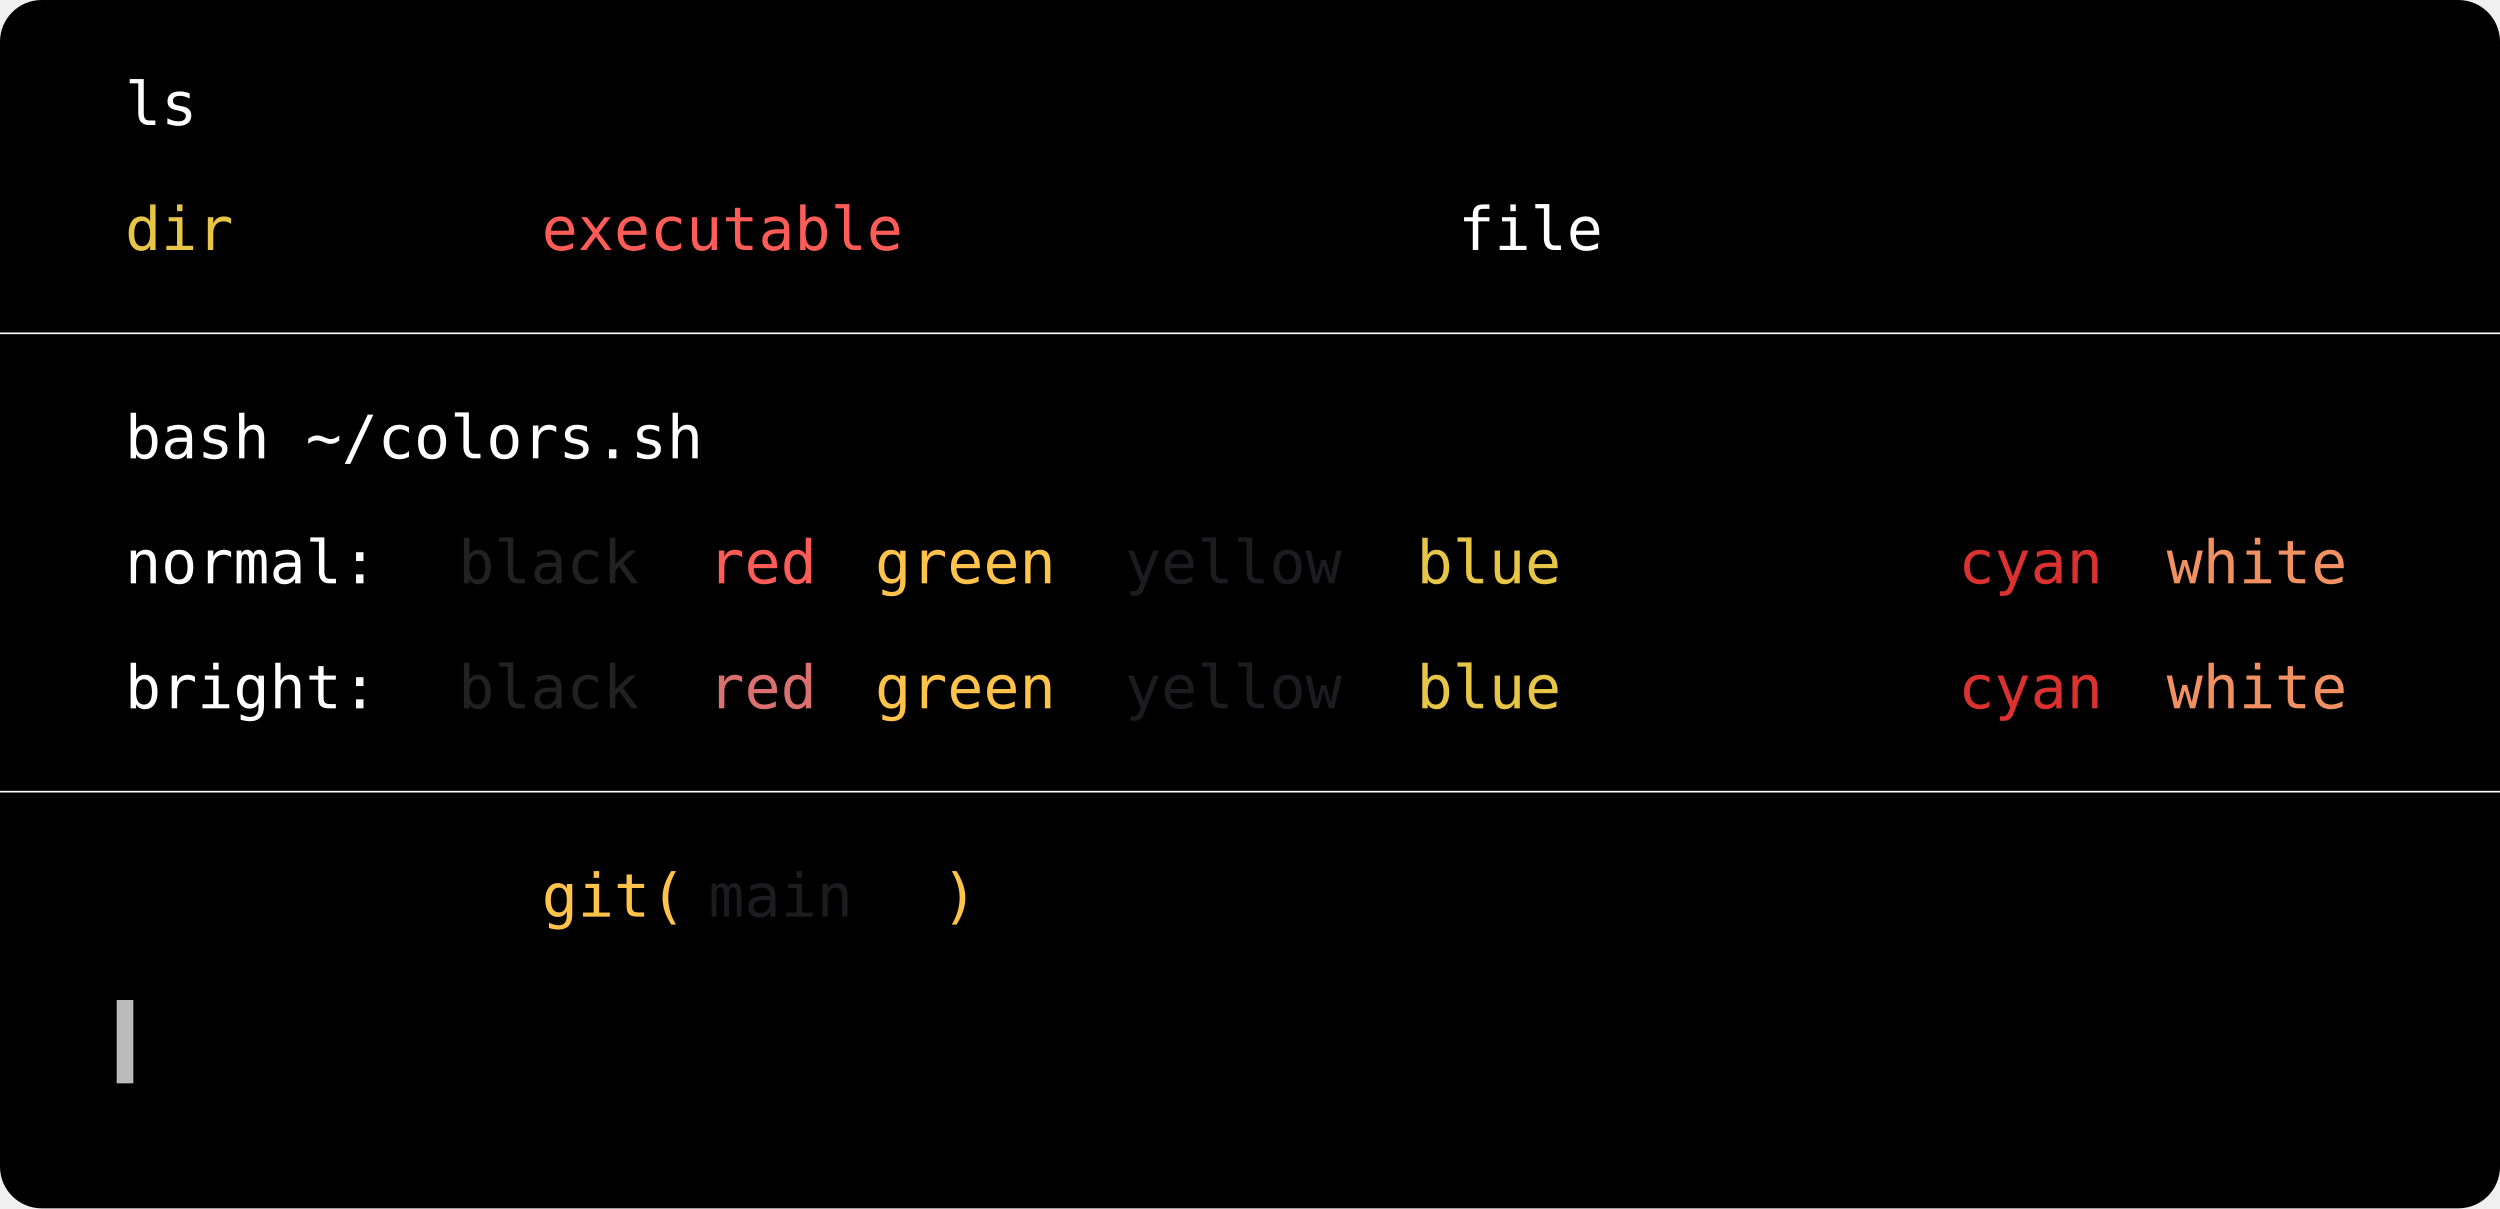
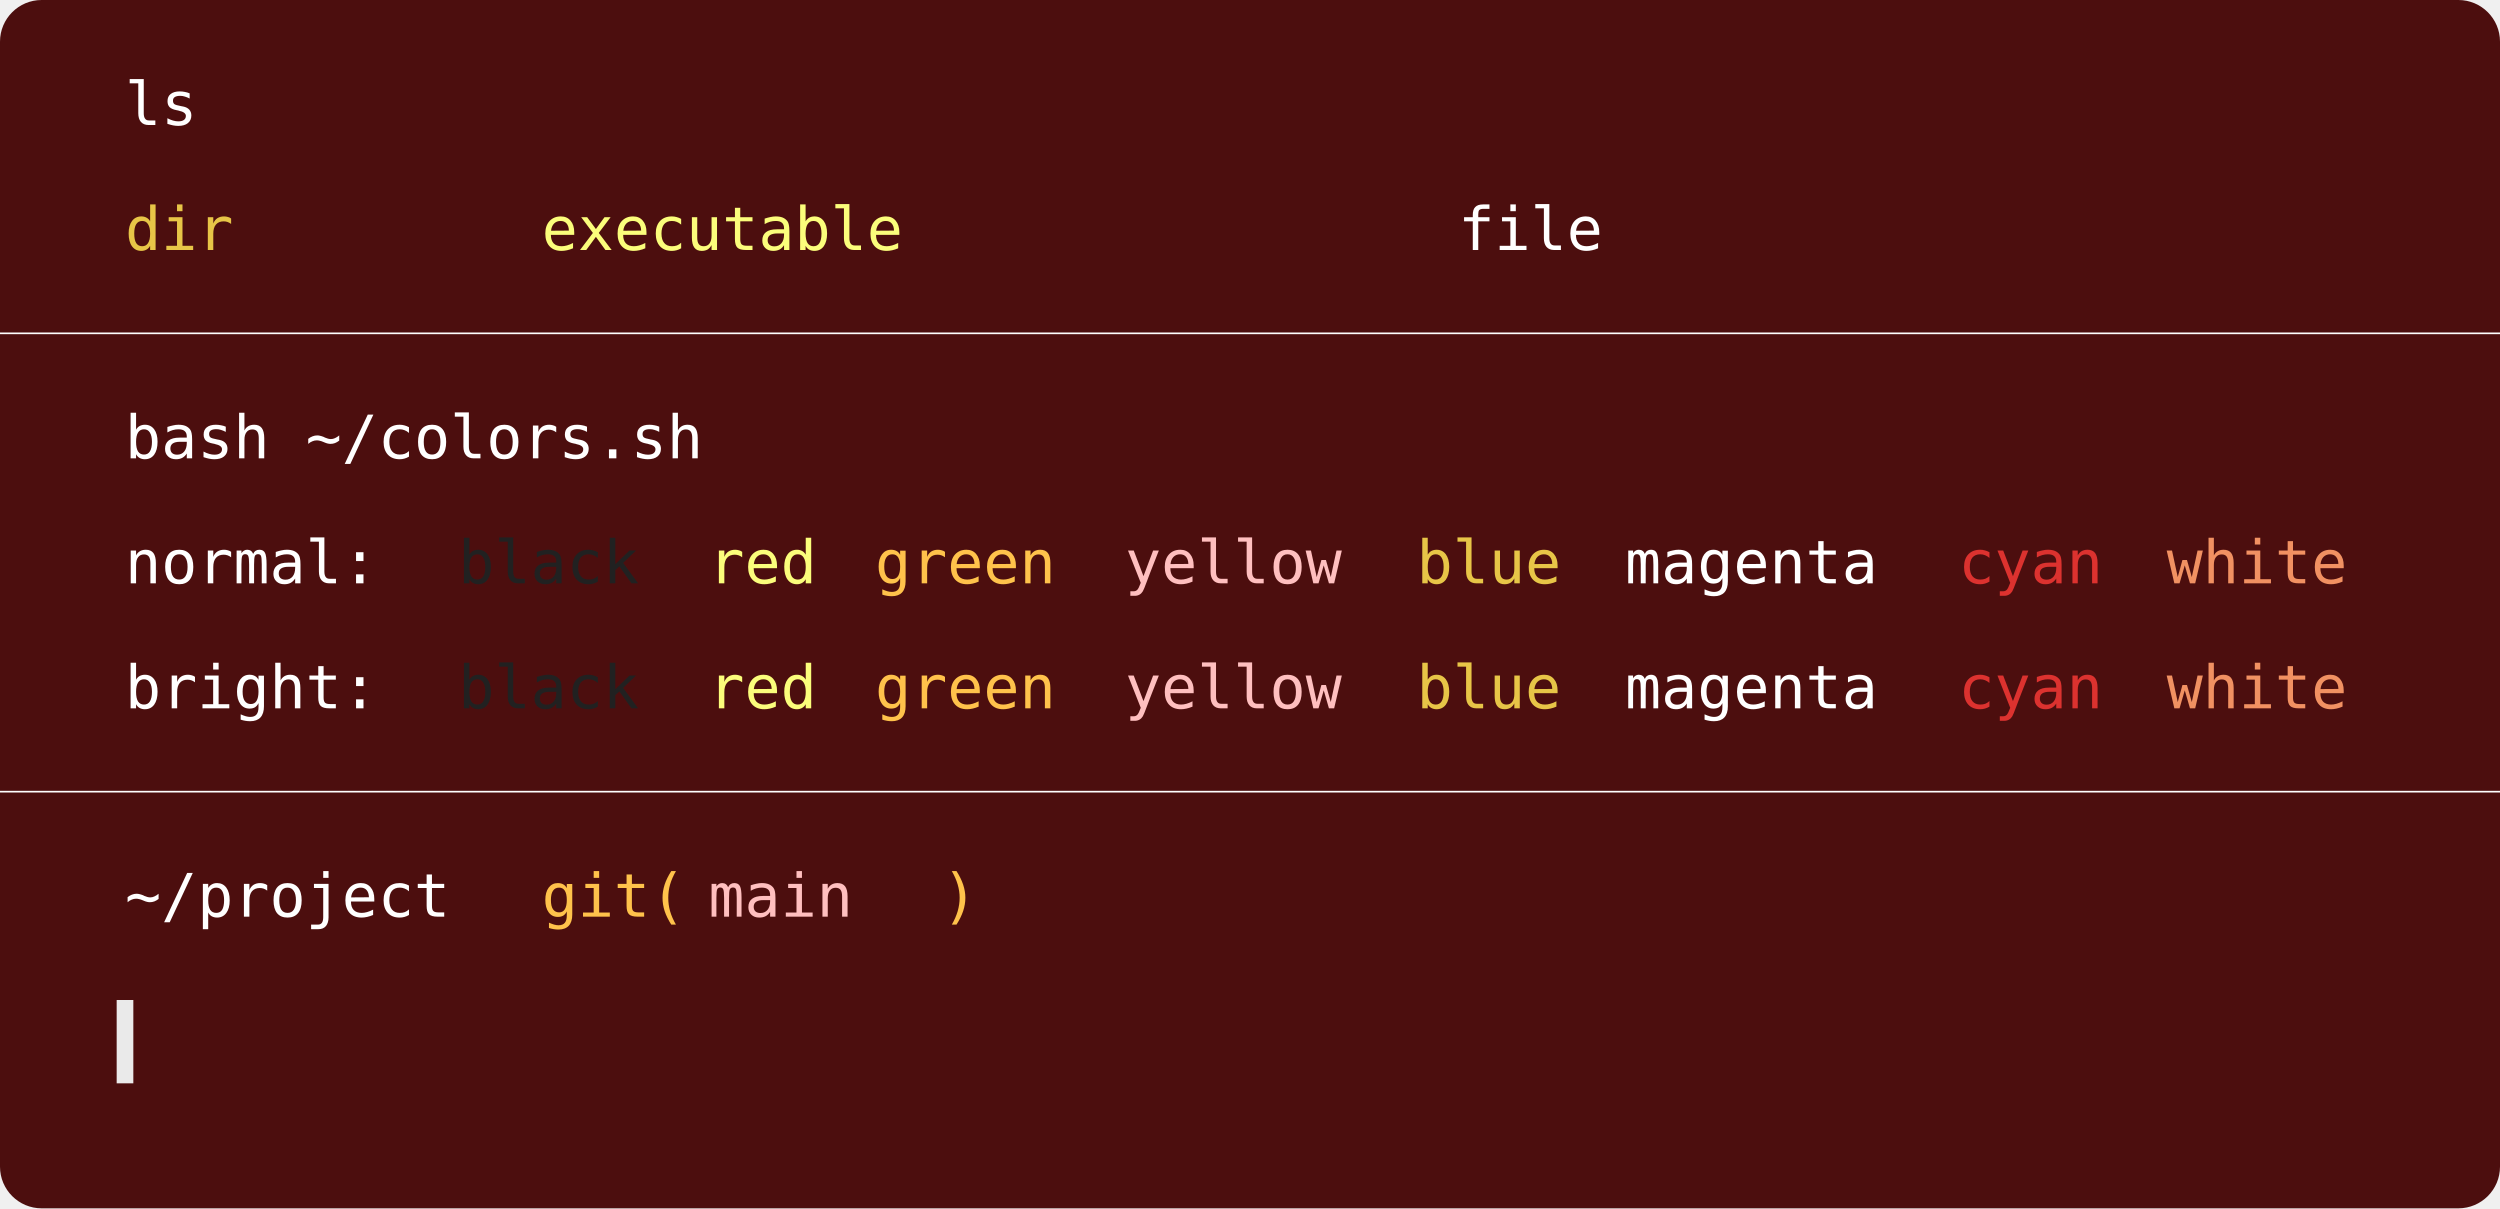
<svg xmlns="http://www.w3.org/2000/svg" viewBox="0 0 300 145">
-   <rect width="300" height="145" fill="#000000" class="Dynamic" rx="5" />
+   <rect width="300" height="145" fill="#4C0E0E" class="Dynamic" rx="5" />
  <text x="15" y="15" fill="#FFFFFF" class="Dynamic" font-family="monospace" font-size=".6em">ls</text>
  <text x="15" y="30" fill="#e7c547" class="Dynamic" font-family="monospace" font-size=".6em">
dir
</text>
-   <text x="65" y="30" fill="#ff5c57" class="Dynamic" font-family="monospace" font-size=".6em">
+   <text x="65" y="30" fill="#FBFD7B" class="Dynamic" font-family="monospace" font-size=".6em">
executable
</text>
  <text x="175" y="30" fill="#FFFFFF" class="Dynamic" font-family="monospace" font-size=".6em">
file
</text>
  <path stroke="#FFFFFF" d="M0 40h300" class="Dynamic" style="stroke-width:.2" />
  <text x="15" y="55" fill="#FFFFFF" class="Dynamic" font-family="monospace" font-size=".6em">bash ~/colors.sh</text>
  <text x="15" y="70" fill="#FFFFFF" class="Dynamic" font-family="monospace" font-size=".6em">
normal:
</text>
  <text x="55" y="70" fill="#212121" class="Dynamic" font-family="monospace" font-size=".6em">
black
</text>
-   <text x="85" y="70" fill="#ff5c57" class="Dynamic" font-family="monospace" font-size=".6em">
+   <text x="85" y="70" fill="#FBFD7B" class="Dynamic" font-family="monospace" font-size=".6em">
red
</text>
  <text x="105" y="70" fill="#ffc24b" class="Dynamic" font-family="monospace" font-size=".6em">
green
</text>
-   <text x="135" y="70" fill="#1C1C1E" class="Dynamic" font-family="monospace" font-size=".6em">
+   <text x="135" y="70" fill="#FFBFBF" class="Dynamic" font-family="monospace" font-size=".6em">
yellow
</text>
  <text x="170" y="70" fill="#e7c547" class="Dynamic" font-family="monospace" font-size=".6em">
blue
</text>
-   <text x="195" y="70" fill="#000000" class="Dynamic" font-family="monospace" font-size=".6em">
+   <text x="195" y="70" fill="#FFFFFF" class="Dynamic" font-family="monospace" font-size=".6em">
magenta
</text>
  <text x="235" y="70" fill="#dc322f" class="Dynamic" font-family="monospace" font-size=".6em">
cyan
</text>
  <text x="260" y="70" fill="#f19162" class="Dynamic" font-family="monospace" font-size=".6em">
white
</text>
  <text x="15" y="85" fill="#FFFFFF" class="Dynamic" font-family="monospace" font-size=".6em">
bright:
</text>
  <text x="55" y="85" fill="#212121" class="Dynamic" font-family="monospace" font-size=".6em">
black
</text>
-   <text x="85" y="85" fill="#db7070" class="Dynamic" font-family="monospace" font-size=".6em">
+   <text x="85" y="85" fill="#FBFD7B" class="Dynamic" font-family="monospace" font-size=".6em">
red
</text>
  <text x="105" y="85" fill="#ffc24b" class="Dynamic" font-family="monospace" font-size=".6em">
green
</text>
-   <text x="135" y="85" fill="#1C1C1E" class="Dynamic" font-family="monospace" font-size=".6em">
+   <text x="135" y="85" fill="#FFBFBF" class="Dynamic" font-family="monospace" font-size=".6em">
yellow
</text>
  <text x="170" y="85" fill="#e7c547" class="Dynamic" font-family="monospace" font-size=".6em">
blue
</text>
-   <text x="195" y="85" fill="#000000" class="Dynamic" font-family="monospace" font-size=".6em">
+   <text x="195" y="85" fill="#FFFFFF" class="Dynamic" font-family="monospace" font-size=".6em">
magenta
</text>
  <text x="235" y="85" fill="#dc322f" class="Dynamic" font-family="monospace" font-size=".6em">
cyan
</text>
  <text x="260" y="85" fill="#f19162" class="Dynamic" font-family="monospace" font-size=".6em">
white
</text>
  <path stroke="#FFFFFF" d="M0 95h300" class="Dynamic" style="stroke-width:.2" />
-   <text x="15" y="110" fill="#000000" class="Dynamic" font-family="monospace" font-size=".6em">
+   <text x="15" y="110" fill="#FFFFFF" class="Dynamic" font-family="monospace" font-size=".6em">
~/project
</text>
  <text x="65" y="110" fill="#ffc24b" class="Dynamic" font-family="monospace" font-size=".6em">
git(
    </text>
-   <text x="85" y="110" fill="#1C1C1E" class="Dynamic" font-family="monospace" font-size=".6em">
+   <text x="85" y="110" fill="#FFBFBF" class="Dynamic" font-family="monospace" font-size=".6em">
      main
    </text>
  <text x="113" y="110" fill="#ffc24b" class="Dynamic" font-family="monospace" font-size=".6em">
      )
</text>
-   <path stroke="#bababa" d="M15 120v10" class="Dynamic" style="stroke-width:2" />
+   <path stroke="#EAEAEA" d="M15 120v10" class="Dynamic" style="stroke-width:2" />
</svg>
